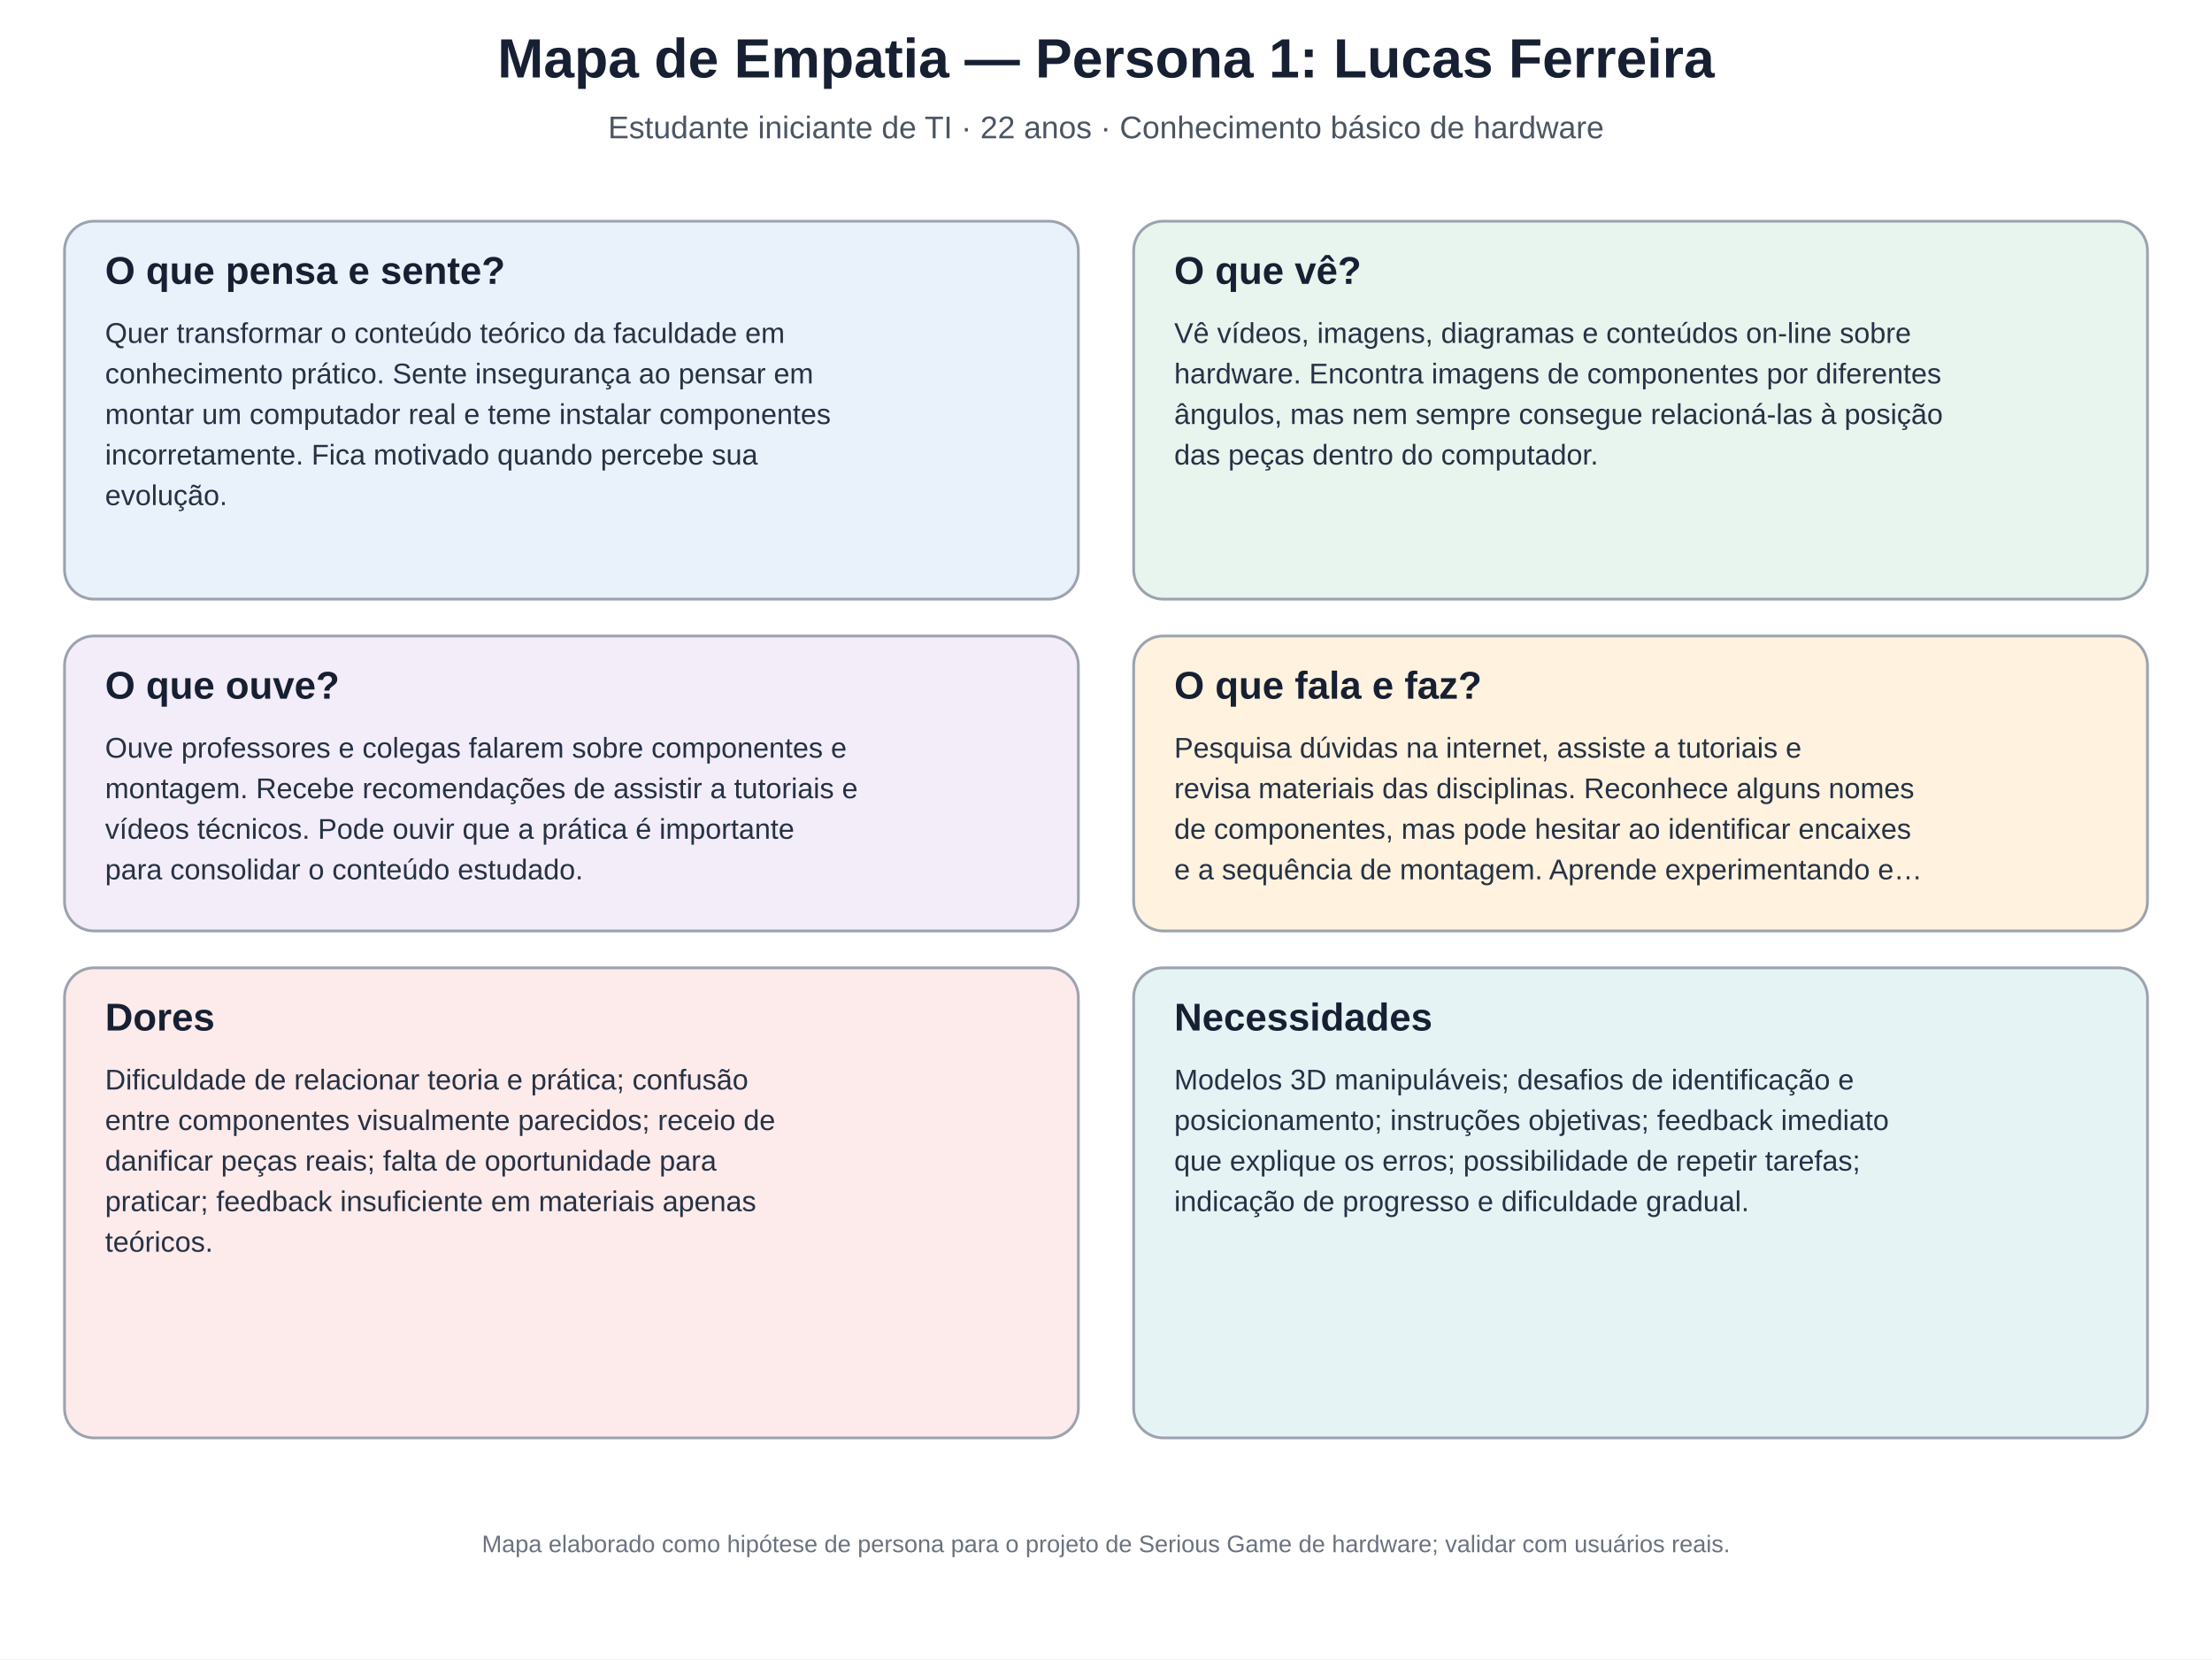
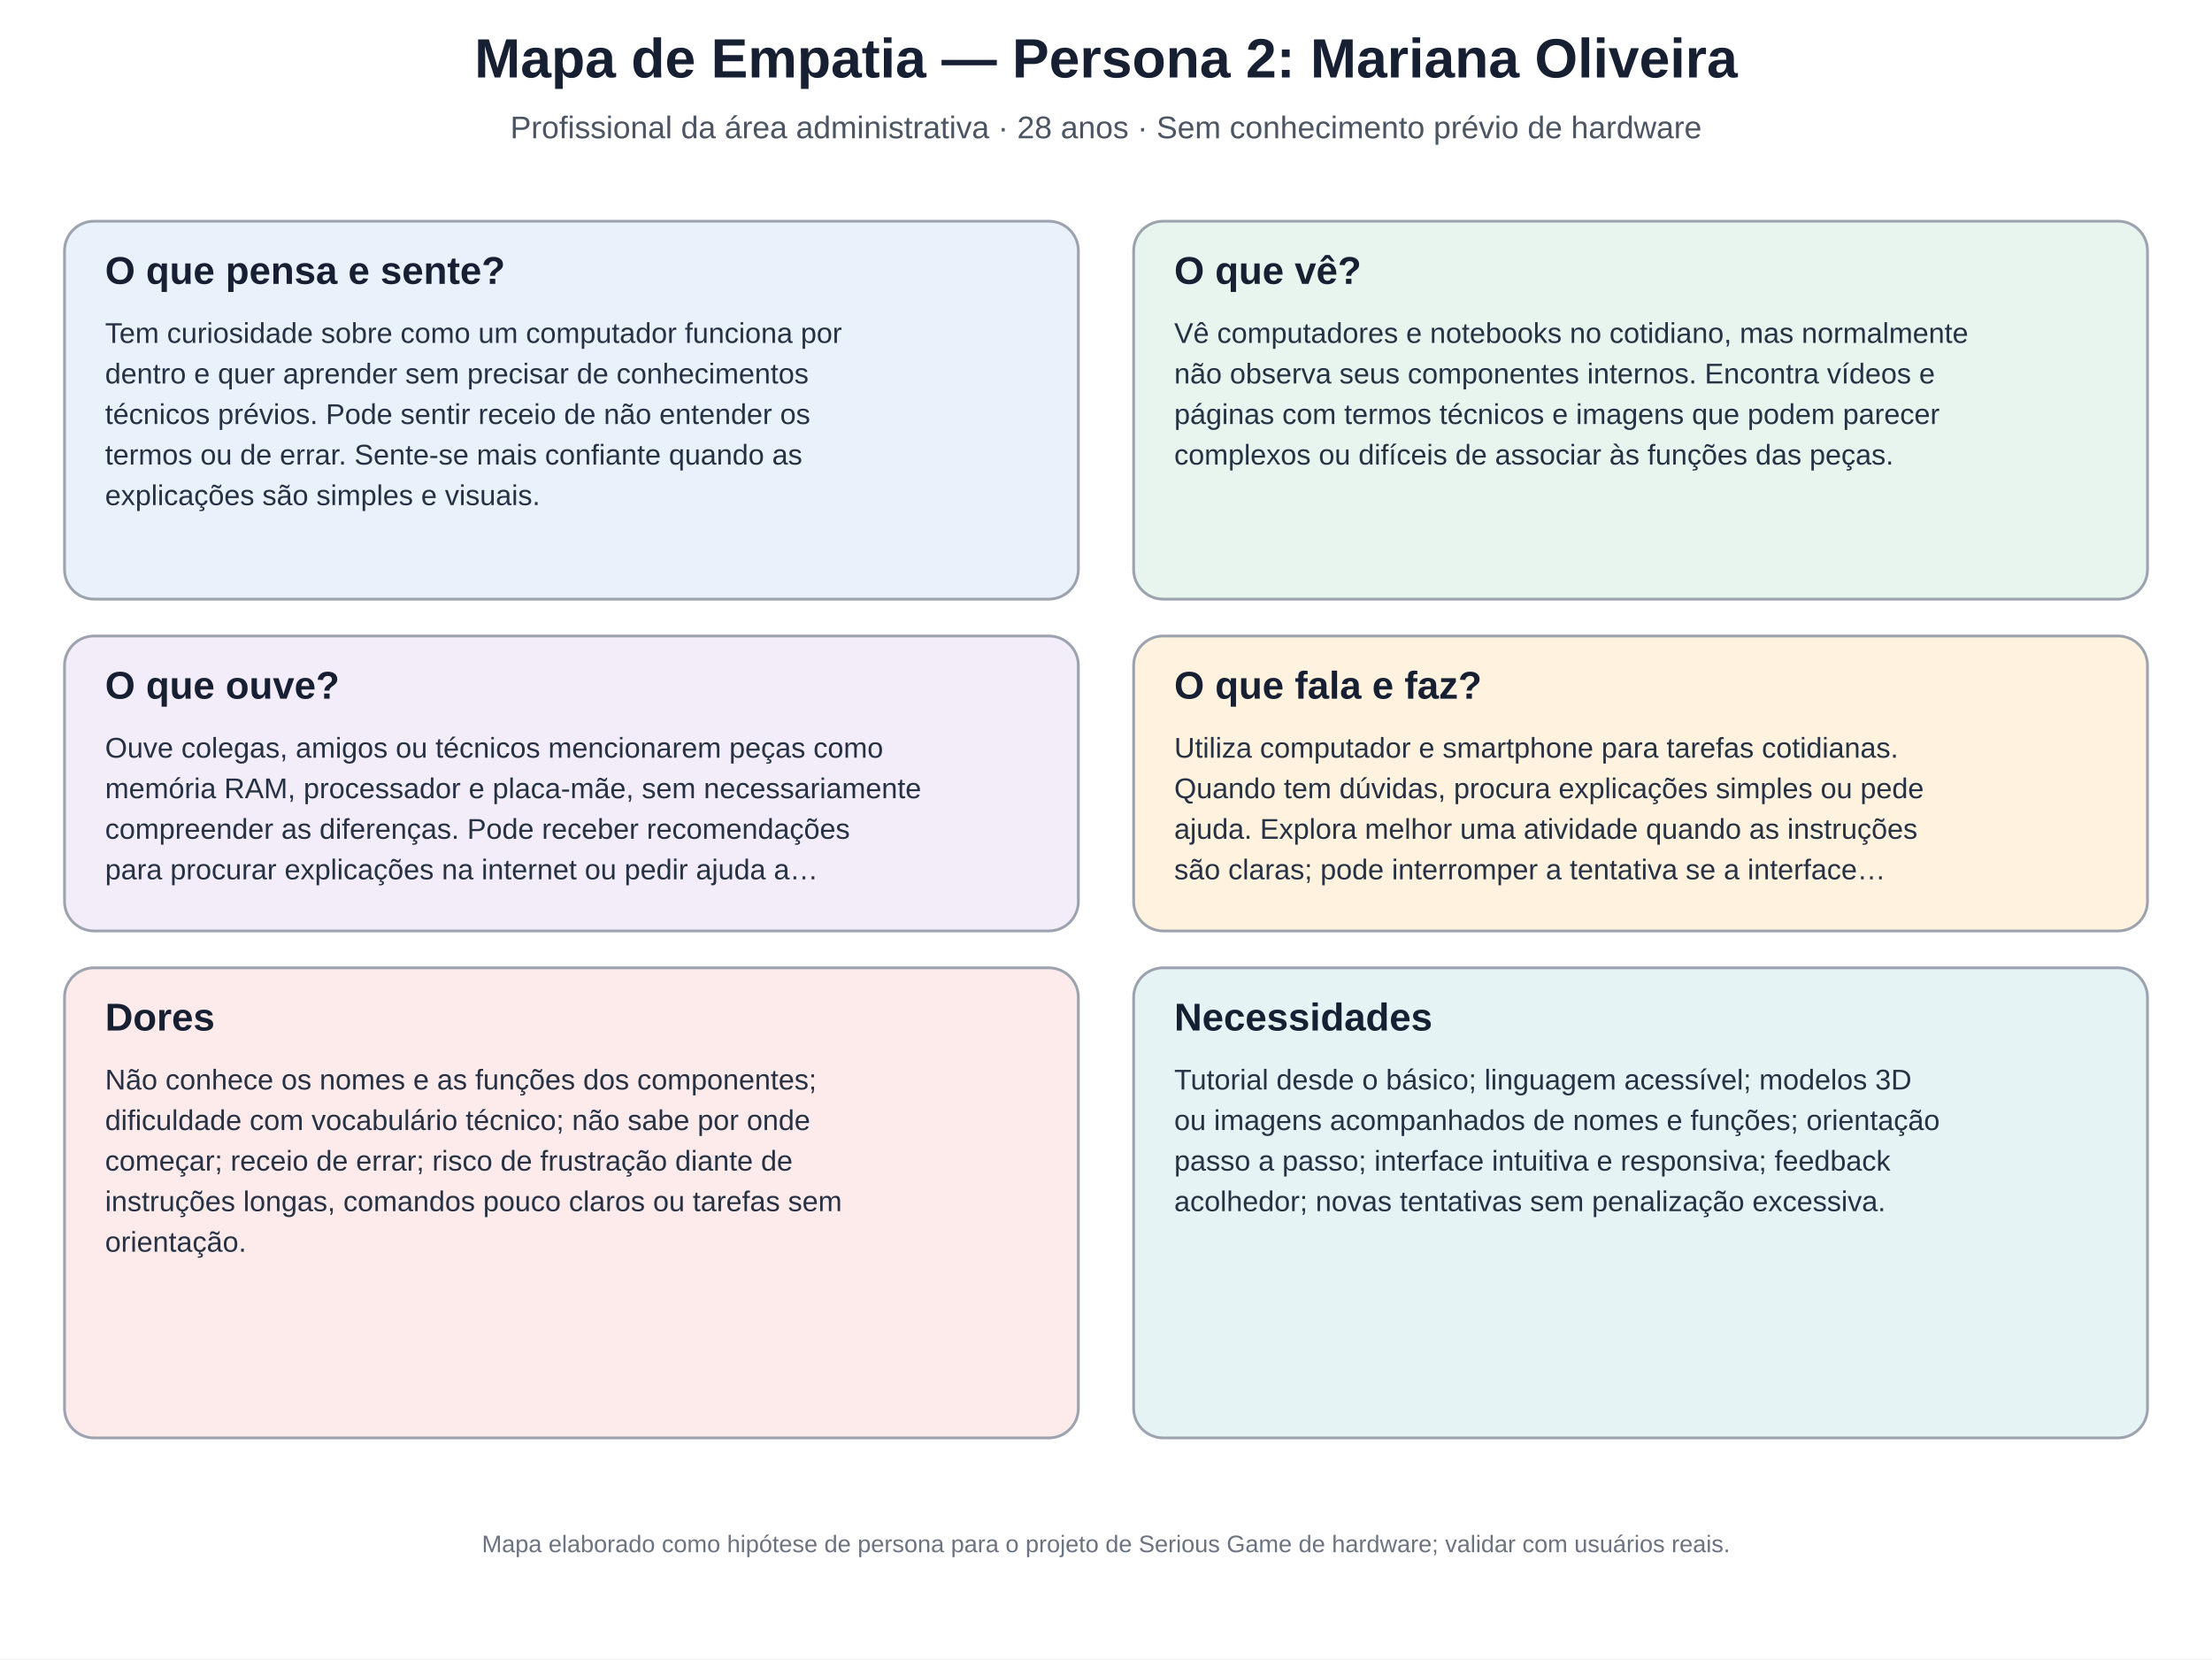
<svg xmlns="http://www.w3.org/2000/svg" width="1200" height="900" viewBox="0 0 1200 900">
  <rect width="100%" height="100%" fill="#ffffff" />
-   <text x="600" y="42" font-family="Arial,sans-serif" font-size="30" font-weight="700" text-anchor="middle" fill="#172033">Mapa de Empatia — Persona 1: Lucas Ferreira</text>
-   <text x="600" y="75" font-family="Arial,sans-serif" font-size="17" text-anchor="middle" fill="#4b5563">Estudante iniciante de TI · 22 anos · Conhecimento básico de hardware</text>
+   <text x="600" y="42" font-family="Arial,sans-serif" font-size="30" font-weight="700" text-anchor="middle" fill="#172033">Mapa de Empatia — Persona 2: Mariana Oliveira</text>
+   <text x="600" y="75" font-family="Arial,sans-serif" font-size="17" text-anchor="middle" fill="#4b5563">Profissional da área administrativa · 28 anos · Sem conhecimento prévio de hardware</text>
  <rect x="35" y="120" width="550" height="205" rx="16" fill="#e9f1fb" stroke="#9ca3af" stroke-width="1.5" />
  <text x="57" y="154" font-family="Arial,sans-serif" font-size="21" font-weight="700" fill="#172033">O que pensa e sente?</text>
-   <text x="57" y="186" font-family="Arial,sans-serif" font-size="15.5" fill="#263244">Quer transformar o conteúdo teórico da faculdade em</text>
-   <text x="57" y="208" font-family="Arial,sans-serif" font-size="15.5" fill="#263244">conhecimento prático. Sente insegurança ao pensar em</text>
-   <text x="57" y="230" font-family="Arial,sans-serif" font-size="15.5" fill="#263244">montar um computador real e teme instalar componentes</text>
-   <text x="57" y="252" font-family="Arial,sans-serif" font-size="15.5" fill="#263244">incorretamente. Fica motivado quando percebe sua</text>
-   <text x="57" y="274" font-family="Arial,sans-serif" font-size="15.5" fill="#263244">evolução.</text>
+   <text x="57" y="186" font-family="Arial,sans-serif" font-size="15.5" fill="#263244">Tem curiosidade sobre como um computador funciona por</text>
+   <text x="57" y="208" font-family="Arial,sans-serif" font-size="15.5" fill="#263244">dentro e quer aprender sem precisar de conhecimentos</text>
+   <text x="57" y="230" font-family="Arial,sans-serif" font-size="15.5" fill="#263244">técnicos prévios. Pode sentir receio de não entender os</text>
+   <text x="57" y="252" font-family="Arial,sans-serif" font-size="15.5" fill="#263244">termos ou de errar. Sente-se mais confiante quando as</text>
+   <text x="57" y="274" font-family="Arial,sans-serif" font-size="15.5" fill="#263244">explicações são simples e visuais.</text>
  <rect x="35" y="345" width="550" height="160" rx="16" fill="#f3edf9" stroke="#9ca3af" stroke-width="1.5" />
  <text x="57" y="379" font-family="Arial,sans-serif" font-size="21" font-weight="700" fill="#172033">O que ouve?</text>
-   <text x="57" y="411" font-family="Arial,sans-serif" font-size="15.5" fill="#263244">Ouve professores e colegas falarem sobre componentes e</text>
-   <text x="57" y="433" font-family="Arial,sans-serif" font-size="15.5" fill="#263244">montagem. Recebe recomendações de assistir a tutoriais e</text>
-   <text x="57" y="455" font-family="Arial,sans-serif" font-size="15.5" fill="#263244">vídeos técnicos. Pode ouvir que a prática é importante</text>
-   <text x="57" y="477" font-family="Arial,sans-serif" font-size="15.5" fill="#263244">para consolidar o conteúdo estudado.</text>
+   <text x="57" y="411" font-family="Arial,sans-serif" font-size="15.5" fill="#263244">Ouve colegas, amigos ou técnicos mencionarem peças como</text>
+   <text x="57" y="433" font-family="Arial,sans-serif" font-size="15.5" fill="#263244">memória RAM, processador e placa-mãe, sem necessariamente</text>
+   <text x="57" y="455" font-family="Arial,sans-serif" font-size="15.5" fill="#263244">compreender as diferenças. Pode receber recomendações</text>
+   <text x="57" y="477" font-family="Arial,sans-serif" font-size="15.5" fill="#263244">para procurar explicações na internet ou pedir ajuda a…</text>
  <rect x="615" y="120" width="550" height="205" rx="16" fill="#e8f4ee" stroke="#9ca3af" stroke-width="1.5" />
  <text x="637" y="154" font-family="Arial,sans-serif" font-size="21" font-weight="700" fill="#172033">O que vê?</text>
-   <text x="637" y="186" font-family="Arial,sans-serif" font-size="15.5" fill="#263244">Vê vídeos, imagens, diagramas e conteúdos on-line sobre</text>
-   <text x="637" y="208" font-family="Arial,sans-serif" font-size="15.5" fill="#263244">hardware. Encontra imagens de componentes por diferentes</text>
-   <text x="637" y="230" font-family="Arial,sans-serif" font-size="15.5" fill="#263244">ângulos, mas nem sempre consegue relacioná-las à posição</text>
-   <text x="637" y="252" font-family="Arial,sans-serif" font-size="15.5" fill="#263244">das peças dentro do computador.</text>
+   <text x="637" y="186" font-family="Arial,sans-serif" font-size="15.5" fill="#263244">Vê computadores e notebooks no cotidiano, mas normalmente</text>
+   <text x="637" y="208" font-family="Arial,sans-serif" font-size="15.5" fill="#263244">não observa seus componentes internos. Encontra vídeos e</text>
+   <text x="637" y="230" font-family="Arial,sans-serif" font-size="15.5" fill="#263244">páginas com termos técnicos e imagens que podem parecer</text>
+   <text x="637" y="252" font-family="Arial,sans-serif" font-size="15.5" fill="#263244">complexos ou difíceis de associar às funções das peças.</text>
  <rect x="615" y="345" width="550" height="160" rx="16" fill="#fff2df" stroke="#9ca3af" stroke-width="1.5" />
  <text x="637" y="379" font-family="Arial,sans-serif" font-size="21" font-weight="700" fill="#172033">O que fala e faz?</text>
-   <text x="637" y="411" font-family="Arial,sans-serif" font-size="15.5" fill="#263244">Pesquisa dúvidas na internet, assiste a tutoriais e</text>
-   <text x="637" y="433" font-family="Arial,sans-serif" font-size="15.5" fill="#263244">revisa materiais das disciplinas. Reconhece alguns nomes</text>
-   <text x="637" y="455" font-family="Arial,sans-serif" font-size="15.5" fill="#263244">de componentes, mas pode hesitar ao identificar encaixes</text>
-   <text x="637" y="477" font-family="Arial,sans-serif" font-size="15.5" fill="#263244">e a sequência de montagem. Aprende experimentando e…</text>
+   <text x="637" y="411" font-family="Arial,sans-serif" font-size="15.5" fill="#263244">Utiliza computador e smartphone para tarefas cotidianas.</text>
+   <text x="637" y="433" font-family="Arial,sans-serif" font-size="15.5" fill="#263244">Quando tem dúvidas, procura explicações simples ou pede</text>
+   <text x="637" y="455" font-family="Arial,sans-serif" font-size="15.5" fill="#263244">ajuda. Explora melhor uma atividade quando as instruções</text>
+   <text x="637" y="477" font-family="Arial,sans-serif" font-size="15.5" fill="#263244">são claras; pode interromper a tentativa se a interface…</text>
  <rect x="35" y="525" width="550" height="255" rx="16" fill="#fdeaea" stroke="#9ca3af" stroke-width="1.5" />
  <text x="57" y="559" font-family="Arial,sans-serif" font-size="21" font-weight="700" fill="#172033">Dores</text>
-   <text x="57" y="591" font-family="Arial,sans-serif" font-size="15.5" fill="#263244">Dificuldade de relacionar teoria e prática; confusão</text>
-   <text x="57" y="613" font-family="Arial,sans-serif" font-size="15.5" fill="#263244">entre componentes visualmente parecidos; receio de</text>
-   <text x="57" y="635" font-family="Arial,sans-serif" font-size="15.5" fill="#263244">danificar peças reais; falta de oportunidade para</text>
-   <text x="57" y="657" font-family="Arial,sans-serif" font-size="15.5" fill="#263244">praticar; feedback insuficiente em materiais apenas</text>
-   <text x="57" y="679" font-family="Arial,sans-serif" font-size="15.5" fill="#263244">teóricos.</text>
+   <text x="57" y="591" font-family="Arial,sans-serif" font-size="15.5" fill="#263244">Não conhece os nomes e as funções dos componentes;</text>
+   <text x="57" y="613" font-family="Arial,sans-serif" font-size="15.5" fill="#263244">dificuldade com vocabulário técnico; não sabe por onde</text>
+   <text x="57" y="635" font-family="Arial,sans-serif" font-size="15.5" fill="#263244">começar; receio de errar; risco de frustração diante de</text>
+   <text x="57" y="657" font-family="Arial,sans-serif" font-size="15.5" fill="#263244">instruções longas, comandos pouco claros ou tarefas sem</text>
+   <text x="57" y="679" font-family="Arial,sans-serif" font-size="15.5" fill="#263244">orientação.</text>
  <rect x="615" y="525" width="550" height="255" rx="16" fill="#e6f3f5" stroke="#9ca3af" stroke-width="1.5" />
  <text x="637" y="559" font-family="Arial,sans-serif" font-size="21" font-weight="700" fill="#172033">Necessidades</text>
-   <text x="637" y="591" font-family="Arial,sans-serif" font-size="15.5" fill="#263244">Modelos 3D manipuláveis; desafios de identificação e</text>
-   <text x="637" y="613" font-family="Arial,sans-serif" font-size="15.5" fill="#263244">posicionamento; instruções objetivas; feedback imediato</text>
-   <text x="637" y="635" font-family="Arial,sans-serif" font-size="15.5" fill="#263244">que explique os erros; possibilidade de repetir tarefas;</text>
-   <text x="637" y="657" font-family="Arial,sans-serif" font-size="15.5" fill="#263244">indicação de progresso e dificuldade gradual.</text>
+   <text x="637" y="591" font-family="Arial,sans-serif" font-size="15.5" fill="#263244">Tutorial desde o básico; linguagem acessível; modelos 3D</text>
+   <text x="637" y="613" font-family="Arial,sans-serif" font-size="15.5" fill="#263244">ou imagens acompanhados de nomes e funções; orientação</text>
+   <text x="637" y="635" font-family="Arial,sans-serif" font-size="15.5" fill="#263244">passo a passo; interface intuitiva e responsiva; feedback</text>
+   <text x="637" y="657" font-family="Arial,sans-serif" font-size="15.5" fill="#263244">acolhedor; novas tentativas sem penalização excessiva.</text>
  <text x="600" y="842" font-family="Arial,sans-serif" font-size="13" text-anchor="middle" fill="#6b7280">Mapa elaborado como hipótese de persona para o projeto de Serious Game de hardware; validar com usuários reais.</text>
</svg>
